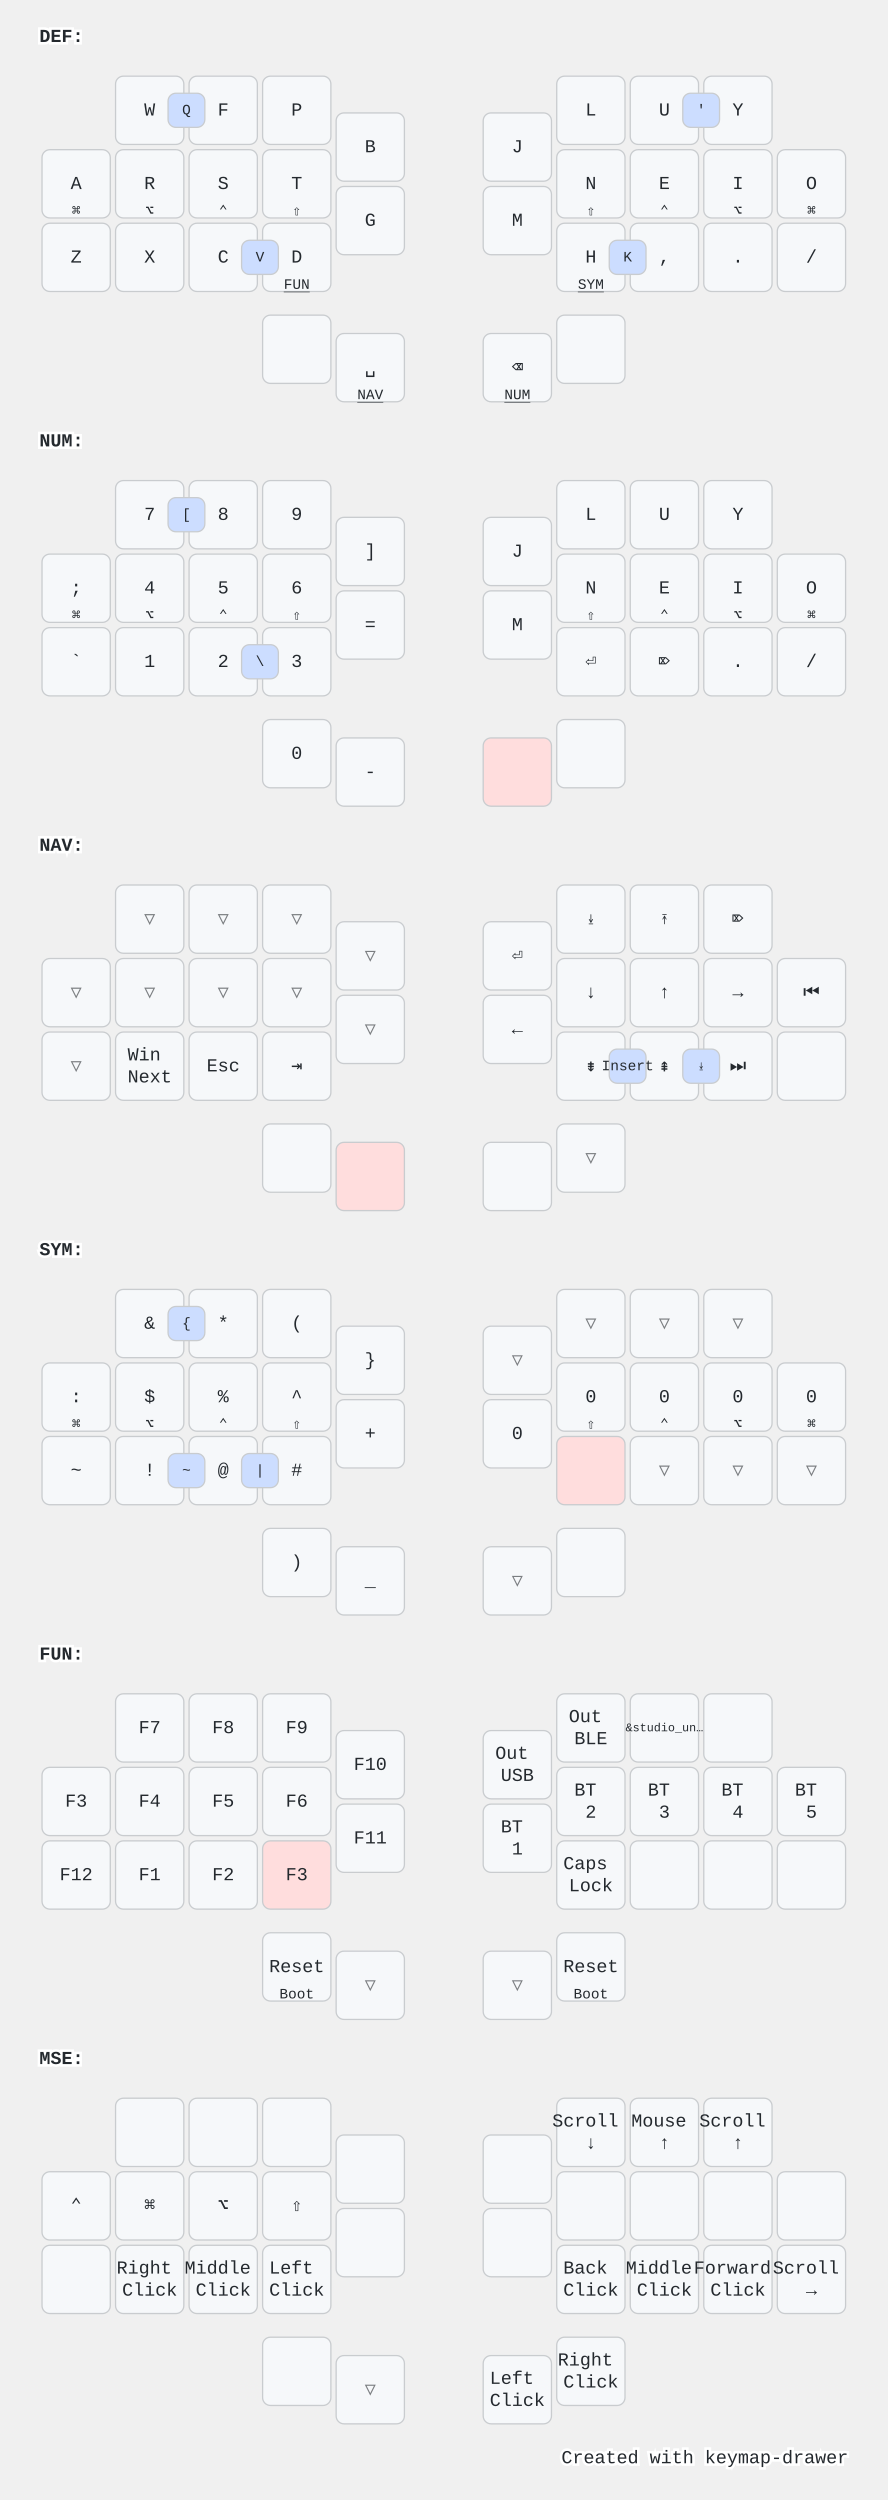
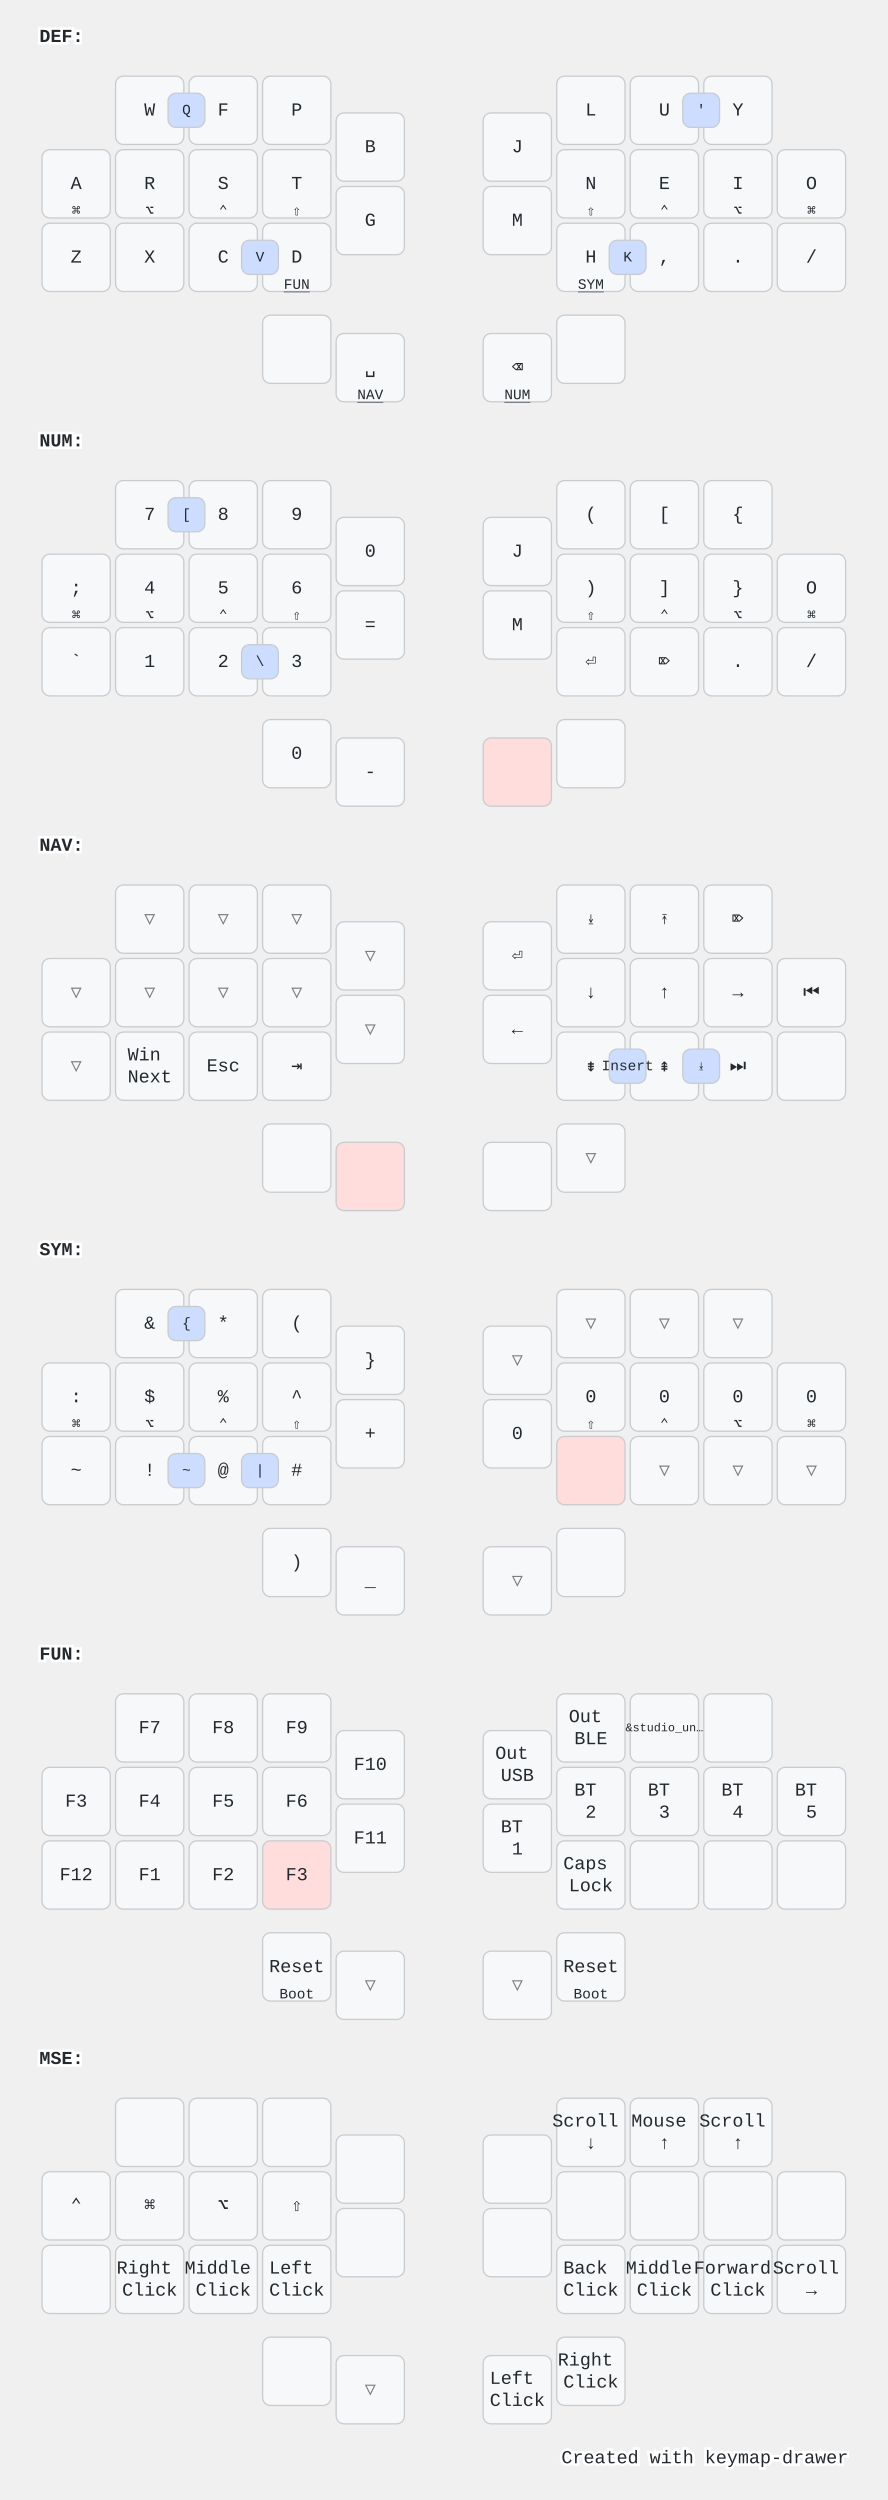
<svg xmlns="http://www.w3.org/2000/svg" width="676" height="1904" viewBox="0 0 676 1904" class="keymap">
  <style>/* inherit to force styles through use tags */
svg path {
    fill: inherit;
}

/* font and background color specifications */
svg.keymap {
    font-family: SFMono-Regular,Consolas,Liberation Mono,Menlo,monospace;
    font-size: 14px;
    font-kerning: normal;
    text-rendering: optimizeLegibility;
    fill: #24292e;
}

/* default key styling */
rect.key {
    fill: #f6f8fa;
}

rect.key, rect.combo {
    stroke: #c9cccf;
    stroke-width: 1;
}

/* default key side styling, only used is draw_key_sides is set */
rect.side {
    filter: brightness(90%);
}

/* color accent for combo boxes */
rect.combo, rect.combo-separate {
    fill: #cdf;
}

/* color accent for held keys */
rect.held, rect.combo.held {
    fill: #fdd;
}

/* color accent for ghost (optional) keys */
rect.ghost, rect.combo.ghost {
    stroke-dasharray: 4, 4;
    stroke-width: 2;
}

text {
    text-anchor: middle;
    dominant-baseline: middle;
}

/* styling for layer labels */
text.label {
    font-weight: bold;
    text-anchor: start;
    stroke: white;
    stroke-width: 4;
    paint-order: stroke;
}

/* styling for optional footer */
text.footer {
    text-anchor: end;
    dominant-baseline: auto;
    stroke: white;
    stroke-width: 4;
    paint-order: stroke;
}

/* styling for combo tap, and key hold/shifted label text */
text.combo, text.hold, text.shifted {
    font-size: 11px;
}

text.hold {
    text-anchor: middle;
    dominant-baseline: auto;
}

text.shifted {
    text-anchor: middle;
    dominant-baseline: hanging;
}

text.layer-activator {
    text-decoration: underline;
}

/* styling for hold/shifted label text in combo box */
text.combo.hold, text.combo.shifted {
    font-size: 8px;
}

/* lighter symbol for transparent keys */
text.trans {
    fill: #7b7e81;
}

/* styling for combo dendrons */
path.combo {
    stroke-width: 1;
    stroke: gray;
    fill: none;
}

/* Start Tabler Icons Cleanup */
/* cannot use height/width with glyphs */
.icon-tabler &gt; path {
    fill: inherit;
    stroke: inherit;
    stroke-width: 2;
}
/* hide tabler's default box */
.icon-tabler &gt; path[stroke="none"][fill="none"] {
    visibility: hidden;
}
/* End Tabler Icons Cleanup */

@media (prefers-color-scheme: dark) {
svg.keymap { fill: #d1d6db; }
rect.key { fill: #3f4750; }
rect.key, rect.combo { stroke: #60666c; }
rect.combo, rect.combo-separate { fill: #1f3d7a; }
rect.held, rect.combo.held { fill: #854747; }
text.label, text.footer { stroke: black; }
text.trans { fill: #7e8184; }
path.combo { stroke: #7f7f7f; }

}</style>
  <g transform="translate(30, 0)" class="layer-DEF">
    <text x="0" y="28" class="label" id="DEF">DEF:</text>
    <g transform="translate(0, 56)">
      <g transform="translate(84, 28)" class="key keypos-0">
        <rect rx="6" ry="6" x="-26" y="-26" width="52" height="52" class="key" />
        <text x="0" y="0" class="key tap">W</text>
      </g>
      <g transform="translate(140, 28)" class="key keypos-1">
        <rect rx="6" ry="6" x="-26" y="-26" width="52" height="52" class="key" />
        <text x="0" y="0" class="key tap">F</text>
      </g>
      <g transform="translate(196, 28)" class="key keypos-2">
        <rect rx="6" ry="6" x="-26" y="-26" width="52" height="52" class="key" />
        <text x="0" y="0" class="key tap">P</text>
      </g>
      <g transform="translate(252, 56)" class="key keypos-3">
        <rect rx="6" ry="6" x="-26" y="-26" width="52" height="52" class="key" />
        <text x="0" y="0" class="key tap">B</text>
      </g>
      <g transform="translate(364, 56)" class="key keypos-4">
        <rect rx="6" ry="6" x="-26" y="-26" width="52" height="52" class="key" />
        <text x="0" y="0" class="key tap">J</text>
      </g>
      <g transform="translate(420, 28)" class="key keypos-5">
        <rect rx="6" ry="6" x="-26" y="-26" width="52" height="52" class="key" />
        <text x="0" y="0" class="key tap">L</text>
      </g>
      <g transform="translate(476, 28)" class="key keypos-6">
        <rect rx="6" ry="6" x="-26" y="-26" width="52" height="52" class="key" />
        <text x="0" y="0" class="key tap">U</text>
      </g>
      <g transform="translate(532, 28)" class="key keypos-7">
        <rect rx="6" ry="6" x="-26" y="-26" width="52" height="52" class="key" />
        <text x="0" y="0" class="key tap">Y</text>
      </g>
      <g transform="translate(28, 84)" class="key keypos-8">
        <rect rx="6" ry="6" x="-26" y="-26" width="52" height="52" class="key" />
        <text x="0" y="0" class="key tap">A</text>
        <text x="0" y="24" class="key hold">⌘</text>
      </g>
      <g transform="translate(84, 84)" class="key keypos-9">
        <rect rx="6" ry="6" x="-26" y="-26" width="52" height="52" class="key" />
        <text x="0" y="0" class="key tap">R</text>
        <text x="0" y="24" class="key hold">⌥</text>
      </g>
      <g transform="translate(140, 84)" class="key keypos-10">
        <rect rx="6" ry="6" x="-26" y="-26" width="52" height="52" class="key" />
        <text x="0" y="0" class="key tap">S</text>
        <text x="0" y="24" class="key hold">⌃</text>
      </g>
      <g transform="translate(196, 84)" class="key keypos-11">
        <rect rx="6" ry="6" x="-26" y="-26" width="52" height="52" class="key" />
        <text x="0" y="0" class="key tap">T</text>
        <text x="0" y="24" class="key hold">⇧</text>
      </g>
      <g transform="translate(252, 112)" class="key keypos-12">
        <rect rx="6" ry="6" x="-26" y="-26" width="52" height="52" class="key" />
        <text x="0" y="0" class="key tap">G</text>
      </g>
      <g transform="translate(364, 112)" class="key keypos-13">
        <rect rx="6" ry="6" x="-26" y="-26" width="52" height="52" class="key" />
        <text x="0" y="0" class="key tap">M</text>
      </g>
      <g transform="translate(420, 84)" class="key keypos-14">
        <rect rx="6" ry="6" x="-26" y="-26" width="52" height="52" class="key" />
        <text x="0" y="0" class="key tap">N</text>
        <text x="0" y="24" class="key hold">⇧</text>
      </g>
      <g transform="translate(476, 84)" class="key keypos-15">
        <rect rx="6" ry="6" x="-26" y="-26" width="52" height="52" class="key" />
        <text x="0" y="0" class="key tap">E</text>
        <text x="0" y="24" class="key hold">⌃</text>
      </g>
      <g transform="translate(532, 84)" class="key keypos-16">
        <rect rx="6" ry="6" x="-26" y="-26" width="52" height="52" class="key" />
        <text x="0" y="0" class="key tap">I</text>
        <text x="0" y="24" class="key hold">⌥</text>
      </g>
      <g transform="translate(588, 84)" class="key keypos-17">
        <rect rx="6" ry="6" x="-26" y="-26" width="52" height="52" class="key" />
        <text x="0" y="0" class="key tap">O</text>
        <text x="0" y="24" class="key hold">⌘</text>
      </g>
      <g transform="translate(28, 140)" class="key keypos-18">
        <rect rx="6" ry="6" x="-26" y="-26" width="52" height="52" class="key" />
        <text x="0" y="0" class="key tap">Z</text>
      </g>
      <g transform="translate(84, 140)" class="key keypos-19">
        <rect rx="6" ry="6" x="-26" y="-26" width="52" height="52" class="key" />
        <text x="0" y="0" class="key tap">X</text>
      </g>
      <g transform="translate(140, 140)" class="key keypos-20">
        <rect rx="6" ry="6" x="-26" y="-26" width="52" height="52" class="key" />
        <text x="0" y="0" class="key tap">C</text>
      </g>
      <g transform="translate(196, 140)" class="key keypos-21">
        <rect rx="6" ry="6" x="-26" y="-26" width="52" height="52" class="key" />
        <text x="0" y="0" class="key tap">D</text>
        <a href="#FUN">
          <text x="0" y="24" class="key hold layer-activator">FUN</text>
        </a>
      </g>
      <g transform="translate(420, 140)" class="key keypos-22">
        <rect rx="6" ry="6" x="-26" y="-26" width="52" height="52" class="key" />
        <text x="0" y="0" class="key tap">H</text>
        <a href="#SYM">
          <text x="0" y="24" class="key hold layer-activator">SYM</text>
        </a>
      </g>
      <g transform="translate(476, 140)" class="key keypos-23">
        <rect rx="6" ry="6" x="-26" y="-26" width="52" height="52" class="key" />
        <text x="0" y="0" class="key tap">,</text>
      </g>
      <g transform="translate(532, 140)" class="key keypos-24">
        <rect rx="6" ry="6" x="-26" y="-26" width="52" height="52" class="key" />
        <text x="0" y="0" class="key tap">.</text>
      </g>
      <g transform="translate(588, 140)" class="key keypos-25">
        <rect rx="6" ry="6" x="-26" y="-26" width="52" height="52" class="key" />
        <text x="0" y="0" class="key tap">/</text>
      </g>
      <g transform="translate(196, 210)" class="key keypos-26">
        <rect rx="6" ry="6" x="-26" y="-26" width="52" height="52" class="key" />
      </g>
      <g transform="translate(252, 224)" class="key keypos-27">
        <rect rx="6" ry="6" x="-26" y="-26" width="52" height="52" class="key" />
        <text x="0" y="0" class="key tap">␣</text>
        <a href="#NAV">
          <text x="0" y="24" class="key hold layer-activator">NAV</text>
        </a>
      </g>
      <g transform="translate(364, 224)" class="key keypos-28">
        <rect rx="6" ry="6" x="-26" y="-26" width="52" height="52" class="key" />
        <text x="0" y="0" class="key tap">⌫</text>
        <a href="#NUM">
          <text x="0" y="24" class="key hold layer-activator">NUM</text>
        </a>
      </g>
      <g transform="translate(420, 210)" class="key keypos-29">
        <rect rx="6" ry="6" x="-26" y="-26" width="52" height="52" class="key" />
      </g>
      <g class="combo combopos-0">
        <rect rx="6" ry="6" x="98" y="15" width="28" height="26" class="combo" />
        <text x="112" y="28" class="combo tap">Q</text>
      </g>
      <g class="combo combopos-1">
        <rect rx="6" ry="6" x="490" y="15" width="28" height="26" class="combo" />
        <text x="504" y="28" class="combo tap">'</text>
      </g>
      <g class="combo combopos-2">
        <rect rx="6" ry="6" x="154" y="127" width="28" height="26" class="combo" />
        <text x="168" y="140" class="combo tap">V</text>
      </g>
      <g class="combo combopos-3">
        <rect rx="6" ry="6" x="434" y="127" width="28" height="26" class="combo" />
        <text x="448" y="140" class="combo tap">K</text>
      </g>
    </g>
  </g>
  <g transform="translate(30, 308)" class="layer-NUM">
    <text x="0" y="28" class="label" id="NUM">NUM:</text>
    <g transform="translate(0, 56)">
      <g transform="translate(84, 28)" class="key keypos-0">
        <rect rx="6" ry="6" x="-26" y="-26" width="52" height="52" class="key" />
        <text x="0" y="0" class="key tap">7</text>
      </g>
      <g transform="translate(140, 28)" class="key keypos-1">
        <rect rx="6" ry="6" x="-26" y="-26" width="52" height="52" class="key" />
        <text x="0" y="0" class="key tap">8</text>
      </g>
      <g transform="translate(196, 28)" class="key keypos-2">
        <rect rx="6" ry="6" x="-26" y="-26" width="52" height="52" class="key" />
        <text x="0" y="0" class="key tap">9</text>
      </g>
      <g transform="translate(252, 56)" class="key keypos-3">
        <rect rx="6" ry="6" x="-26" y="-26" width="52" height="52" class="key" />
-         <text x="0" y="0" class="key tap">]</text>
+         <text x="0" y="0" class="key tap">0</text>
      </g>
      <g transform="translate(364, 56)" class="key keypos-4">
        <rect rx="6" ry="6" x="-26" y="-26" width="52" height="52" class="key" />
        <text x="0" y="0" class="key tap">J</text>
      </g>
      <g transform="translate(420, 28)" class="key keypos-5">
        <rect rx="6" ry="6" x="-26" y="-26" width="52" height="52" class="key" />
-         <text x="0" y="0" class="key tap">L</text>
+         <text x="0" y="0" class="key tap">(</text>
      </g>
      <g transform="translate(476, 28)" class="key keypos-6">
        <rect rx="6" ry="6" x="-26" y="-26" width="52" height="52" class="key" />
-         <text x="0" y="0" class="key tap">U</text>
+         <text x="0" y="0" class="key tap">[</text>
      </g>
      <g transform="translate(532, 28)" class="key keypos-7">
        <rect rx="6" ry="6" x="-26" y="-26" width="52" height="52" class="key" />
-         <text x="0" y="0" class="key tap">Y</text>
+         <text x="0" y="0" class="key tap">{</text>
      </g>
      <g transform="translate(28, 84)" class="key keypos-8">
        <rect rx="6" ry="6" x="-26" y="-26" width="52" height="52" class="key" />
        <text x="0" y="0" class="key tap">;</text>
        <text x="0" y="24" class="key hold">⌘</text>
      </g>
      <g transform="translate(84, 84)" class="key keypos-9">
        <rect rx="6" ry="6" x="-26" y="-26" width="52" height="52" class="key" />
        <text x="0" y="0" class="key tap">4</text>
        <text x="0" y="24" class="key hold">⌥</text>
      </g>
      <g transform="translate(140, 84)" class="key keypos-10">
        <rect rx="6" ry="6" x="-26" y="-26" width="52" height="52" class="key" />
        <text x="0" y="0" class="key tap">5</text>
        <text x="0" y="24" class="key hold">⌃</text>
      </g>
      <g transform="translate(196, 84)" class="key keypos-11">
        <rect rx="6" ry="6" x="-26" y="-26" width="52" height="52" class="key" />
        <text x="0" y="0" class="key tap">6</text>
        <text x="0" y="24" class="key hold">⇧</text>
      </g>
      <g transform="translate(252, 112)" class="key keypos-12">
        <rect rx="6" ry="6" x="-26" y="-26" width="52" height="52" class="key" />
        <text x="0" y="0" class="key tap">=</text>
      </g>
      <g transform="translate(364, 112)" class="key keypos-13">
        <rect rx="6" ry="6" x="-26" y="-26" width="52" height="52" class="key" />
        <text x="0" y="0" class="key tap">M</text>
      </g>
      <g transform="translate(420, 84)" class="key keypos-14">
        <rect rx="6" ry="6" x="-26" y="-26" width="52" height="52" class="key" />
-         <text x="0" y="0" class="key tap">N</text>
+         <text x="0" y="0" class="key tap">)</text>
        <text x="0" y="24" class="key hold">⇧</text>
      </g>
      <g transform="translate(476, 84)" class="key keypos-15">
        <rect rx="6" ry="6" x="-26" y="-26" width="52" height="52" class="key" />
-         <text x="0" y="0" class="key tap">E</text>
+         <text x="0" y="0" class="key tap">]</text>
        <text x="0" y="24" class="key hold">⌃</text>
      </g>
      <g transform="translate(532, 84)" class="key keypos-16">
        <rect rx="6" ry="6" x="-26" y="-26" width="52" height="52" class="key" />
-         <text x="0" y="0" class="key tap">I</text>
+         <text x="0" y="0" class="key tap">}</text>
        <text x="0" y="24" class="key hold">⌥</text>
      </g>
      <g transform="translate(588, 84)" class="key keypos-17">
        <rect rx="6" ry="6" x="-26" y="-26" width="52" height="52" class="key" />
        <text x="0" y="0" class="key tap">O</text>
        <text x="0" y="24" class="key hold">⌘</text>
      </g>
      <g transform="translate(28, 140)" class="key keypos-18">
        <rect rx="6" ry="6" x="-26" y="-26" width="52" height="52" class="key" />
        <text x="0" y="0" class="key tap">`</text>
      </g>
      <g transform="translate(84, 140)" class="key keypos-19">
        <rect rx="6" ry="6" x="-26" y="-26" width="52" height="52" class="key" />
        <text x="0" y="0" class="key tap">1</text>
      </g>
      <g transform="translate(140, 140)" class="key keypos-20">
        <rect rx="6" ry="6" x="-26" y="-26" width="52" height="52" class="key" />
        <text x="0" y="0" class="key tap">2</text>
      </g>
      <g transform="translate(196, 140)" class="key keypos-21">
        <rect rx="6" ry="6" x="-26" y="-26" width="52" height="52" class="key" />
        <text x="0" y="0" class="key tap">3</text>
      </g>
      <g transform="translate(420, 140)" class="key keypos-22">
        <rect rx="6" ry="6" x="-26" y="-26" width="52" height="52" class="key" />
        <text x="0" y="0" class="key tap">⏎</text>
      </g>
      <g transform="translate(476, 140)" class="key keypos-23">
        <rect rx="6" ry="6" x="-26" y="-26" width="52" height="52" class="key" />
        <text x="0" y="0" class="key tap">⌦</text>
      </g>
      <g transform="translate(532, 140)" class="key keypos-24">
        <rect rx="6" ry="6" x="-26" y="-26" width="52" height="52" class="key" />
        <text x="0" y="0" class="key tap">.</text>
      </g>
      <g transform="translate(588, 140)" class="key keypos-25">
        <rect rx="6" ry="6" x="-26" y="-26" width="52" height="52" class="key" />
        <text x="0" y="0" class="key tap">/</text>
      </g>
      <g transform="translate(196, 210)" class="key keypos-26">
        <rect rx="6" ry="6" x="-26" y="-26" width="52" height="52" class="key" />
        <text x="0" y="0" class="key tap">0</text>
      </g>
      <g transform="translate(252, 224)" class="key keypos-27">
        <rect rx="6" ry="6" x="-26" y="-26" width="52" height="52" class="key" />
        <text x="0" y="0" class="key tap">-</text>
      </g>
      <g transform="translate(364, 224)" class="key held keypos-28">
        <rect rx="6" ry="6" x="-26" y="-26" width="52" height="52" class="key held" />
      </g>
      <g transform="translate(420, 210)" class="key keypos-29">
        <rect rx="6" ry="6" x="-26" y="-26" width="52" height="52" class="key" />
      </g>
      <g class="combo combopos-0">
        <rect rx="6" ry="6" x="98" y="15" width="28" height="26" class="combo" />
        <text x="112" y="28" class="combo tap">[</text>
      </g>
      <g class="combo combopos-1">
        <rect rx="6" ry="6" x="154" y="127" width="28" height="26" class="combo" />
        <text x="168" y="140" class="combo tap">\</text>
      </g>
    </g>
  </g>
  <g transform="translate(30, 616)" class="layer-NAV">
    <text x="0" y="28" class="label" id="NAV">NAV:</text>
    <g transform="translate(0, 56)">
      <g transform="translate(84, 28)" class="key trans keypos-0">
        <rect rx="6" ry="6" x="-26" y="-26" width="52" height="52" class="key trans" />
        <text x="0" y="0" class="key trans tap">▽</text>
      </g>
      <g transform="translate(140, 28)" class="key trans keypos-1">
        <rect rx="6" ry="6" x="-26" y="-26" width="52" height="52" class="key trans" />
        <text x="0" y="0" class="key trans tap">▽</text>
      </g>
      <g transform="translate(196, 28)" class="key trans keypos-2">
        <rect rx="6" ry="6" x="-26" y="-26" width="52" height="52" class="key trans" />
        <text x="0" y="0" class="key trans tap">▽</text>
      </g>
      <g transform="translate(252, 56)" class="key trans keypos-3">
        <rect rx="6" ry="6" x="-26" y="-26" width="52" height="52" class="key trans" />
        <text x="0" y="0" class="key trans tap">▽</text>
      </g>
      <g transform="translate(364, 56)" class="key keypos-4">
        <rect rx="6" ry="6" x="-26" y="-26" width="52" height="52" class="key" />
        <text x="0" y="0" class="key tap">⏎</text>
      </g>
      <g transform="translate(420, 28)" class="key keypos-5">
        <rect rx="6" ry="6" x="-26" y="-26" width="52" height="52" class="key" />
        <text x="0" y="0" class="key tap">⤓</text>
      </g>
      <g transform="translate(476, 28)" class="key keypos-6">
        <rect rx="6" ry="6" x="-26" y="-26" width="52" height="52" class="key" />
        <text x="0" y="0" class="key tap">⤒</text>
      </g>
      <g transform="translate(532, 28)" class="key keypos-7">
        <rect rx="6" ry="6" x="-26" y="-26" width="52" height="52" class="key" />
        <text x="0" y="0" class="key tap">⌦</text>
      </g>
      <g transform="translate(28, 84)" class="key trans keypos-8">
        <rect rx="6" ry="6" x="-26" y="-26" width="52" height="52" class="key trans" />
        <text x="0" y="0" class="key trans tap">▽</text>
      </g>
      <g transform="translate(84, 84)" class="key trans keypos-9">
        <rect rx="6" ry="6" x="-26" y="-26" width="52" height="52" class="key trans" />
        <text x="0" y="0" class="key trans tap">▽</text>
      </g>
      <g transform="translate(140, 84)" class="key trans keypos-10">
        <rect rx="6" ry="6" x="-26" y="-26" width="52" height="52" class="key trans" />
        <text x="0" y="0" class="key trans tap">▽</text>
      </g>
      <g transform="translate(196, 84)" class="key trans keypos-11">
        <rect rx="6" ry="6" x="-26" y="-26" width="52" height="52" class="key trans" />
        <text x="0" y="0" class="key trans tap">▽</text>
      </g>
      <g transform="translate(252, 112)" class="key trans keypos-12">
        <rect rx="6" ry="6" x="-26" y="-26" width="52" height="52" class="key trans" />
        <text x="0" y="0" class="key trans tap">▽</text>
      </g>
      <g transform="translate(364, 112)" class="key keypos-13">
        <rect rx="6" ry="6" x="-26" y="-26" width="52" height="52" class="key" />
        <text x="0" y="0" class="key tap">←</text>
      </g>
      <g transform="translate(420, 84)" class="key keypos-14">
        <rect rx="6" ry="6" x="-26" y="-26" width="52" height="52" class="key" />
        <text x="0" y="0" class="key tap">↓</text>
      </g>
      <g transform="translate(476, 84)" class="key keypos-15">
        <rect rx="6" ry="6" x="-26" y="-26" width="52" height="52" class="key" />
        <text x="0" y="0" class="key tap">↑</text>
      </g>
      <g transform="translate(532, 84)" class="key keypos-16">
        <rect rx="6" ry="6" x="-26" y="-26" width="52" height="52" class="key" />
        <text x="0" y="0" class="key tap">→</text>
      </g>
      <g transform="translate(588, 84)" class="key keypos-17">
        <rect rx="6" ry="6" x="-26" y="-26" width="52" height="52" class="key" />
        <text x="0" y="0" class="key tap">⏮️</text>
      </g>
      <g transform="translate(28, 140)" class="key trans keypos-18">
        <rect rx="6" ry="6" x="-26" y="-26" width="52" height="52" class="key trans" />
        <text x="0" y="0" class="key trans tap">▽</text>
      </g>
      <g transform="translate(84, 140)" class="key keypos-19">
        <rect rx="6" ry="6" x="-26" y="-26" width="52" height="52" class="key" />
        <text x="0" y="0" class="key tap">
          <tspan x="0" dy="-0.6em">Win</tspan>
          <tspan x="0" dy="1.2em">Next</tspan>
        </text>
      </g>
      <g transform="translate(140, 140)" class="key keypos-20">
        <rect rx="6" ry="6" x="-26" y="-26" width="52" height="52" class="key" />
        <text x="0" y="0" class="key tap">Esc</text>
      </g>
      <g transform="translate(196, 140)" class="key keypos-21">
        <rect rx="6" ry="6" x="-26" y="-26" width="52" height="52" class="key" />
        <text x="0" y="0" class="key tap">⇥</text>
      </g>
      <g transform="translate(420, 140)" class="key keypos-22">
        <rect rx="6" ry="6" x="-26" y="-26" width="52" height="52" class="key" />
        <text x="0" y="0" class="key tap">⇟</text>
      </g>
      <g transform="translate(476, 140)" class="key keypos-23">
        <rect rx="6" ry="6" x="-26" y="-26" width="52" height="52" class="key" />
        <text x="0" y="0" class="key tap">⇞</text>
      </g>
      <g transform="translate(532, 140)" class="key keypos-24">
        <rect rx="6" ry="6" x="-26" y="-26" width="52" height="52" class="key" />
        <text x="0" y="0" class="key tap">⏭️</text>
      </g>
      <g transform="translate(588, 140)" class="key keypos-25">
        <rect rx="6" ry="6" x="-26" y="-26" width="52" height="52" class="key" />
      </g>
      <g transform="translate(196, 210)" class="key keypos-26">
        <rect rx="6" ry="6" x="-26" y="-26" width="52" height="52" class="key" />
      </g>
      <g transform="translate(252, 224)" class="key held keypos-27">
        <rect rx="6" ry="6" x="-26" y="-26" width="52" height="52" class="key held" />
      </g>
      <g transform="translate(364, 224)" class="key keypos-28">
        <rect rx="6" ry="6" x="-26" y="-26" width="52" height="52" class="key" />
      </g>
      <g transform="translate(420, 210)" class="key trans keypos-29">
        <rect rx="6" ry="6" x="-26" y="-26" width="52" height="52" class="key trans" />
        <text x="0" y="0" class="key trans tap">▽</text>
      </g>
      <g class="combo combopos-0">
        <rect rx="6" ry="6" x="434" y="127" width="28" height="26" class="combo" />
        <text x="448" y="140" class="combo tap">Insert</text>
      </g>
      <g class="combo combopos-1">
        <rect rx="6" ry="6" x="490" y="127" width="28" height="26" class="combo" />
        <text x="504" y="140" class="combo tap">⤓</text>
      </g>
    </g>
  </g>
  <g transform="translate(30, 924)" class="layer-SYM">
    <text x="0" y="28" class="label" id="SYM">SYM:</text>
    <g transform="translate(0, 56)">
      <g transform="translate(84, 28)" class="key keypos-0">
        <rect rx="6" ry="6" x="-26" y="-26" width="52" height="52" class="key" />
        <text x="0" y="0" class="key tap">&amp;</text>
      </g>
      <g transform="translate(140, 28)" class="key keypos-1">
        <rect rx="6" ry="6" x="-26" y="-26" width="52" height="52" class="key" />
        <text x="0" y="0" class="key tap">*</text>
      </g>
      <g transform="translate(196, 28)" class="key keypos-2">
        <rect rx="6" ry="6" x="-26" y="-26" width="52" height="52" class="key" />
        <text x="0" y="0" class="key tap">(</text>
      </g>
      <g transform="translate(252, 56)" class="key keypos-3">
        <rect rx="6" ry="6" x="-26" y="-26" width="52" height="52" class="key" />
        <text x="0" y="0" class="key tap">}</text>
      </g>
      <g transform="translate(364, 56)" class="key trans keypos-4">
        <rect rx="6" ry="6" x="-26" y="-26" width="52" height="52" class="key trans" />
        <text x="0" y="0" class="key trans tap">▽</text>
      </g>
      <g transform="translate(420, 28)" class="key trans keypos-5">
        <rect rx="6" ry="6" x="-26" y="-26" width="52" height="52" class="key trans" />
        <text x="0" y="0" class="key trans tap">▽</text>
      </g>
      <g transform="translate(476, 28)" class="key trans keypos-6">
        <rect rx="6" ry="6" x="-26" y="-26" width="52" height="52" class="key trans" />
        <text x="0" y="0" class="key trans tap">▽</text>
      </g>
      <g transform="translate(532, 28)" class="key trans keypos-7">
        <rect rx="6" ry="6" x="-26" y="-26" width="52" height="52" class="key trans" />
        <text x="0" y="0" class="key trans tap">▽</text>
      </g>
      <g transform="translate(28, 84)" class="key keypos-8">
        <rect rx="6" ry="6" x="-26" y="-26" width="52" height="52" class="key" />
        <text x="0" y="0" class="key tap">:</text>
        <text x="0" y="24" class="key hold">⌘</text>
      </g>
      <g transform="translate(84, 84)" class="key keypos-9">
        <rect rx="6" ry="6" x="-26" y="-26" width="52" height="52" class="key" />
        <text x="0" y="0" class="key tap">$</text>
        <text x="0" y="24" class="key hold">⌥</text>
      </g>
      <g transform="translate(140, 84)" class="key keypos-10">
        <rect rx="6" ry="6" x="-26" y="-26" width="52" height="52" class="key" />
        <text x="0" y="0" class="key tap">%</text>
        <text x="0" y="24" class="key hold">⌃</text>
      </g>
      <g transform="translate(196, 84)" class="key keypos-11">
        <rect rx="6" ry="6" x="-26" y="-26" width="52" height="52" class="key" />
        <text x="0" y="0" class="key tap">^</text>
        <text x="0" y="24" class="key hold">⇧</text>
      </g>
      <g transform="translate(252, 112)" class="key keypos-12">
        <rect rx="6" ry="6" x="-26" y="-26" width="52" height="52" class="key" />
        <text x="0" y="0" class="key tap">+</text>
      </g>
      <g transform="translate(364, 112)" class="key keypos-13">
        <rect rx="6" ry="6" x="-26" y="-26" width="52" height="52" class="key" />
        <text x="0" y="0" class="key tap">0</text>
      </g>
      <g transform="translate(420, 84)" class="key keypos-14">
        <rect rx="6" ry="6" x="-26" y="-26" width="52" height="52" class="key" />
        <text x="0" y="0" class="key tap">0</text>
        <text x="0" y="24" class="key hold">⇧</text>
      </g>
      <g transform="translate(476, 84)" class="key keypos-15">
        <rect rx="6" ry="6" x="-26" y="-26" width="52" height="52" class="key" />
        <text x="0" y="0" class="key tap">0</text>
        <text x="0" y="24" class="key hold">⌃</text>
      </g>
      <g transform="translate(532, 84)" class="key keypos-16">
        <rect rx="6" ry="6" x="-26" y="-26" width="52" height="52" class="key" />
        <text x="0" y="0" class="key tap">0</text>
        <text x="0" y="24" class="key hold">⌥</text>
      </g>
      <g transform="translate(588, 84)" class="key keypos-17">
        <rect rx="6" ry="6" x="-26" y="-26" width="52" height="52" class="key" />
        <text x="0" y="0" class="key tap">0</text>
        <text x="0" y="24" class="key hold">⌘</text>
      </g>
      <g transform="translate(28, 140)" class="key keypos-18">
        <rect rx="6" ry="6" x="-26" y="-26" width="52" height="52" class="key" />
        <text x="0" y="0" class="key tap">~</text>
      </g>
      <g transform="translate(84, 140)" class="key keypos-19">
        <rect rx="6" ry="6" x="-26" y="-26" width="52" height="52" class="key" />
        <text x="0" y="0" class="key tap">!</text>
      </g>
      <g transform="translate(140, 140)" class="key keypos-20">
        <rect rx="6" ry="6" x="-26" y="-26" width="52" height="52" class="key" />
        <text x="0" y="0" class="key tap">@</text>
      </g>
      <g transform="translate(196, 140)" class="key keypos-21">
        <rect rx="6" ry="6" x="-26" y="-26" width="52" height="52" class="key" />
        <text x="0" y="0" class="key tap">#</text>
      </g>
      <g transform="translate(420, 140)" class="key held keypos-22">
        <rect rx="6" ry="6" x="-26" y="-26" width="52" height="52" class="key held" />
      </g>
      <g transform="translate(476, 140)" class="key trans keypos-23">
        <rect rx="6" ry="6" x="-26" y="-26" width="52" height="52" class="key trans" />
        <text x="0" y="0" class="key trans tap">▽</text>
      </g>
      <g transform="translate(532, 140)" class="key trans keypos-24">
        <rect rx="6" ry="6" x="-26" y="-26" width="52" height="52" class="key trans" />
        <text x="0" y="0" class="key trans tap">▽</text>
      </g>
      <g transform="translate(588, 140)" class="key trans keypos-25">
        <rect rx="6" ry="6" x="-26" y="-26" width="52" height="52" class="key trans" />
        <text x="0" y="0" class="key trans tap">▽</text>
      </g>
      <g transform="translate(196, 210)" class="key keypos-26">
        <rect rx="6" ry="6" x="-26" y="-26" width="52" height="52" class="key" />
        <text x="0" y="0" class="key tap">)</text>
      </g>
      <g transform="translate(252, 224)" class="key keypos-27">
        <rect rx="6" ry="6" x="-26" y="-26" width="52" height="52" class="key" />
        <text x="0" y="0" class="key tap">_</text>
      </g>
      <g transform="translate(364, 224)" class="key trans keypos-28">
        <rect rx="6" ry="6" x="-26" y="-26" width="52" height="52" class="key trans" />
        <text x="0" y="0" class="key trans tap">▽</text>
      </g>
      <g transform="translate(420, 210)" class="key keypos-29">
        <rect rx="6" ry="6" x="-26" y="-26" width="52" height="52" class="key" />
      </g>
      <g class="combo combopos-0">
        <rect rx="6" ry="6" x="98" y="15" width="28" height="26" class="combo" />
        <text x="112" y="28" class="combo tap">{</text>
      </g>
      <g class="combo combopos-1">
        <rect rx="6" ry="6" x="98" y="127" width="28" height="26" class="combo" />
        <text x="112" y="140" class="combo tap">~</text>
      </g>
      <g class="combo combopos-2">
        <rect rx="6" ry="6" x="154" y="127" width="28" height="26" class="combo" />
        <text x="168" y="140" class="combo tap">|</text>
      </g>
    </g>
  </g>
  <g transform="translate(30, 1232)" class="layer-FUN">
    <text x="0" y="28" class="label" id="FUN">FUN:</text>
    <g transform="translate(0, 56)">
      <g transform="translate(84, 28)" class="key keypos-0">
        <rect rx="6" ry="6" x="-26" y="-26" width="52" height="52" class="key" />
        <text x="0" y="0" class="key tap">F7</text>
      </g>
      <g transform="translate(140, 28)" class="key keypos-1">
        <rect rx="6" ry="6" x="-26" y="-26" width="52" height="52" class="key" />
        <text x="0" y="0" class="key tap">F8</text>
      </g>
      <g transform="translate(196, 28)" class="key keypos-2">
        <rect rx="6" ry="6" x="-26" y="-26" width="52" height="52" class="key" />
        <text x="0" y="0" class="key tap">F9</text>
      </g>
      <g transform="translate(252, 56)" class="key keypos-3">
        <rect rx="6" ry="6" x="-26" y="-26" width="52" height="52" class="key" />
        <text x="0" y="0" class="key tap">F10</text>
      </g>
      <g transform="translate(364, 56)" class="key keypos-4">
        <rect rx="6" ry="6" x="-26" y="-26" width="52" height="52" class="key" />
        <text x="0" y="0" class="key tap">
          <tspan x="0" dy="-0.6em">Out</tspan>
          <tspan x="0" dy="1.2em">USB</tspan>
        </text>
      </g>
      <g transform="translate(420, 28)" class="key keypos-5">
        <rect rx="6" ry="6" x="-26" y="-26" width="52" height="52" class="key" />
        <text x="0" y="0" class="key tap">
          <tspan x="0" dy="-0.6em">Out</tspan>
          <tspan x="0" dy="1.2em">BLE</tspan>
        </text>
      </g>
      <g transform="translate(476, 28)" class="key keypos-6">
        <rect rx="6" ry="6" x="-26" y="-26" width="52" height="52" class="key" />
        <text x="0" y="0" class="key tap">
          <tspan style="font-size: 64%">&amp;studio_un…</tspan>
        </text>
      </g>
      <g transform="translate(532, 28)" class="key keypos-7">
        <rect rx="6" ry="6" x="-26" y="-26" width="52" height="52" class="key" />
      </g>
      <g transform="translate(28, 84)" class="key keypos-8">
        <rect rx="6" ry="6" x="-26" y="-26" width="52" height="52" class="key" />
        <text x="0" y="0" class="key tap">F3</text>
      </g>
      <g transform="translate(84, 84)" class="key keypos-9">
        <rect rx="6" ry="6" x="-26" y="-26" width="52" height="52" class="key" />
        <text x="0" y="0" class="key tap">F4</text>
      </g>
      <g transform="translate(140, 84)" class="key keypos-10">
        <rect rx="6" ry="6" x="-26" y="-26" width="52" height="52" class="key" />
        <text x="0" y="0" class="key tap">F5</text>
      </g>
      <g transform="translate(196, 84)" class="key keypos-11">
        <rect rx="6" ry="6" x="-26" y="-26" width="52" height="52" class="key" />
        <text x="0" y="0" class="key tap">F6</text>
      </g>
      <g transform="translate(252, 112)" class="key keypos-12">
        <rect rx="6" ry="6" x="-26" y="-26" width="52" height="52" class="key" />
        <text x="0" y="0" class="key tap">F11</text>
      </g>
      <g transform="translate(364, 112)" class="key keypos-13">
        <rect rx="6" ry="6" x="-26" y="-26" width="52" height="52" class="key" />
        <text x="0" y="0" class="key tap">
          <tspan x="0" dy="-0.6em">BT</tspan>
          <tspan x="0" dy="1.2em">1</tspan>
        </text>
      </g>
      <g transform="translate(420, 84)" class="key keypos-14">
        <rect rx="6" ry="6" x="-26" y="-26" width="52" height="52" class="key" />
        <text x="0" y="0" class="key tap">
          <tspan x="0" dy="-0.6em">BT</tspan>
          <tspan x="0" dy="1.2em">2</tspan>
        </text>
      </g>
      <g transform="translate(476, 84)" class="key keypos-15">
        <rect rx="6" ry="6" x="-26" y="-26" width="52" height="52" class="key" />
        <text x="0" y="0" class="key tap">
          <tspan x="0" dy="-0.6em">BT</tspan>
          <tspan x="0" dy="1.2em">3</tspan>
        </text>
      </g>
      <g transform="translate(532, 84)" class="key keypos-16">
        <rect rx="6" ry="6" x="-26" y="-26" width="52" height="52" class="key" />
        <text x="0" y="0" class="key tap">
          <tspan x="0" dy="-0.6em">BT</tspan>
          <tspan x="0" dy="1.2em">4</tspan>
        </text>
      </g>
      <g transform="translate(588, 84)" class="key keypos-17">
        <rect rx="6" ry="6" x="-26" y="-26" width="52" height="52" class="key" />
        <text x="0" y="0" class="key tap">
          <tspan x="0" dy="-0.6em">BT</tspan>
          <tspan x="0" dy="1.2em">5</tspan>
        </text>
      </g>
      <g transform="translate(28, 140)" class="key keypos-18">
        <rect rx="6" ry="6" x="-26" y="-26" width="52" height="52" class="key" />
        <text x="0" y="0" class="key tap">F12</text>
      </g>
      <g transform="translate(84, 140)" class="key keypos-19">
        <rect rx="6" ry="6" x="-26" y="-26" width="52" height="52" class="key" />
        <text x="0" y="0" class="key tap">F1</text>
      </g>
      <g transform="translate(140, 140)" class="key keypos-20">
        <rect rx="6" ry="6" x="-26" y="-26" width="52" height="52" class="key" />
        <text x="0" y="0" class="key tap">F2</text>
      </g>
      <g transform="translate(196, 140)" class="key held keypos-21">
        <rect rx="6" ry="6" x="-26" y="-26" width="52" height="52" class="key held" />
        <text x="0" y="0" class="key held tap">F3</text>
      </g>
      <g transform="translate(420, 140)" class="key keypos-22">
        <rect rx="6" ry="6" x="-26" y="-26" width="52" height="52" class="key" />
        <text x="0" y="0" class="key tap">
          <tspan x="0" dy="-0.6em">Caps</tspan>
          <tspan x="0" dy="1.2em">Lock</tspan>
        </text>
      </g>
      <g transform="translate(476, 140)" class="key keypos-23">
        <rect rx="6" ry="6" x="-26" y="-26" width="52" height="52" class="key" />
      </g>
      <g transform="translate(532, 140)" class="key keypos-24">
        <rect rx="6" ry="6" x="-26" y="-26" width="52" height="52" class="key" />
      </g>
      <g transform="translate(588, 140)" class="key keypos-25">
        <rect rx="6" ry="6" x="-26" y="-26" width="52" height="52" class="key" />
      </g>
      <g transform="translate(196, 210)" class="key keypos-26">
        <rect rx="6" ry="6" x="-26" y="-26" width="52" height="52" class="key" />
        <text x="0" y="0" class="key tap">Reset</text>
        <text x="0" y="24" class="key hold">Boot</text>
      </g>
      <g transform="translate(252, 224)" class="key trans keypos-27">
        <rect rx="6" ry="6" x="-26" y="-26" width="52" height="52" class="key trans" />
        <text x="0" y="0" class="key trans tap">▽</text>
      </g>
      <g transform="translate(364, 224)" class="key trans keypos-28">
        <rect rx="6" ry="6" x="-26" y="-26" width="52" height="52" class="key trans" />
        <text x="0" y="0" class="key trans tap">▽</text>
      </g>
      <g transform="translate(420, 210)" class="key keypos-29">
        <rect rx="6" ry="6" x="-26" y="-26" width="52" height="52" class="key" />
        <text x="0" y="0" class="key tap">Reset</text>
        <text x="0" y="24" class="key hold">Boot</text>
      </g>
    </g>
  </g>
  <g transform="translate(30, 1540)" class="layer-MSE">
    <text x="0" y="28" class="label" id="MSE">MSE:</text>
    <g transform="translate(0, 56)">
      <g transform="translate(84, 28)" class="key keypos-0">
        <rect rx="6" ry="6" x="-26" y="-26" width="52" height="52" class="key" />
      </g>
      <g transform="translate(140, 28)" class="key keypos-1">
        <rect rx="6" ry="6" x="-26" y="-26" width="52" height="52" class="key" />
      </g>
      <g transform="translate(196, 28)" class="key keypos-2">
        <rect rx="6" ry="6" x="-26" y="-26" width="52" height="52" class="key" />
      </g>
      <g transform="translate(252, 56)" class="key keypos-3">
        <rect rx="6" ry="6" x="-26" y="-26" width="52" height="52" class="key" />
      </g>
      <g transform="translate(364, 56)" class="key keypos-4">
        <rect rx="6" ry="6" x="-26" y="-26" width="52" height="52" class="key" />
      </g>
      <g transform="translate(420, 28)" class="key keypos-5">
        <rect rx="6" ry="6" x="-26" y="-26" width="52" height="52" class="key" />
        <text x="0" y="0" class="key tap">
          <tspan x="0" dy="-0.6em">Scroll</tspan>
          <tspan x="0" dy="1.2em">↓</tspan>
        </text>
      </g>
      <g transform="translate(476, 28)" class="key keypos-6">
        <rect rx="6" ry="6" x="-26" y="-26" width="52" height="52" class="key" />
        <text x="0" y="0" class="key tap">
          <tspan x="0" dy="-0.6em">Mouse</tspan>
          <tspan x="0" dy="1.2em">↑</tspan>
        </text>
      </g>
      <g transform="translate(532, 28)" class="key keypos-7">
        <rect rx="6" ry="6" x="-26" y="-26" width="52" height="52" class="key" />
        <text x="0" y="0" class="key tap">
          <tspan x="0" dy="-0.6em">Scroll</tspan>
          <tspan x="0" dy="1.2em">↑</tspan>
        </text>
      </g>
      <g transform="translate(28, 84)" class="key keypos-8">
        <rect rx="6" ry="6" x="-26" y="-26" width="52" height="52" class="key" />
        <text x="0" y="0" class="key tap">⌃</text>
      </g>
      <g transform="translate(84, 84)" class="key keypos-9">
        <rect rx="6" ry="6" x="-26" y="-26" width="52" height="52" class="key" />
        <text x="0" y="0" class="key tap">⌘</text>
      </g>
      <g transform="translate(140, 84)" class="key keypos-10">
        <rect rx="6" ry="6" x="-26" y="-26" width="52" height="52" class="key" />
        <text x="0" y="0" class="key tap">⌥</text>
      </g>
      <g transform="translate(196, 84)" class="key keypos-11">
        <rect rx="6" ry="6" x="-26" y="-26" width="52" height="52" class="key" />
        <text x="0" y="0" class="key tap">⇧</text>
      </g>
      <g transform="translate(252, 112)" class="key keypos-12">
        <rect rx="6" ry="6" x="-26" y="-26" width="52" height="52" class="key" />
      </g>
      <g transform="translate(364, 112)" class="key keypos-13">
        <rect rx="6" ry="6" x="-26" y="-26" width="52" height="52" class="key" />
      </g>
      <g transform="translate(420, 84)" class="key keypos-14">
        <rect rx="6" ry="6" x="-26" y="-26" width="52" height="52" class="key" />
      </g>
      <g transform="translate(476, 84)" class="key keypos-15">
        <rect rx="6" ry="6" x="-26" y="-26" width="52" height="52" class="key" />
      </g>
      <g transform="translate(532, 84)" class="key keypos-16">
        <rect rx="6" ry="6" x="-26" y="-26" width="52" height="52" class="key" />
      </g>
      <g transform="translate(588, 84)" class="key keypos-17">
        <rect rx="6" ry="6" x="-26" y="-26" width="52" height="52" class="key" />
      </g>
      <g transform="translate(28, 140)" class="key keypos-18">
        <rect rx="6" ry="6" x="-26" y="-26" width="52" height="52" class="key" />
      </g>
      <g transform="translate(84, 140)" class="key keypos-19">
        <rect rx="6" ry="6" x="-26" y="-26" width="52" height="52" class="key" />
        <text x="0" y="0" class="key tap">
          <tspan x="0" dy="-0.6em">Right</tspan>
          <tspan x="0" dy="1.2em">Click</tspan>
        </text>
      </g>
      <g transform="translate(140, 140)" class="key keypos-20">
        <rect rx="6" ry="6" x="-26" y="-26" width="52" height="52" class="key" />
        <text x="0" y="0" class="key tap">
          <tspan x="0" dy="-0.6em">Middle</tspan>
          <tspan x="0" dy="1.2em">Click</tspan>
        </text>
      </g>
      <g transform="translate(196, 140)" class="key keypos-21">
        <rect rx="6" ry="6" x="-26" y="-26" width="52" height="52" class="key" />
        <text x="0" y="0" class="key tap">
          <tspan x="0" dy="-0.6em">Left</tspan>
          <tspan x="0" dy="1.2em">Click</tspan>
        </text>
      </g>
      <g transform="translate(420, 140)" class="key keypos-22">
        <rect rx="6" ry="6" x="-26" y="-26" width="52" height="52" class="key" />
        <text x="0" y="0" class="key tap">
          <tspan x="0" dy="-0.6em">Back</tspan>
          <tspan x="0" dy="1.2em">Click</tspan>
        </text>
      </g>
      <g transform="translate(476, 140)" class="key keypos-23">
        <rect rx="6" ry="6" x="-26" y="-26" width="52" height="52" class="key" />
        <text x="0" y="0" class="key tap">
          <tspan x="0" dy="-0.6em">Middle</tspan>
          <tspan x="0" dy="1.2em">Click</tspan>
        </text>
      </g>
      <g transform="translate(532, 140)" class="key keypos-24">
        <rect rx="6" ry="6" x="-26" y="-26" width="52" height="52" class="key" />
        <text x="0" y="0" class="key tap">
          <tspan x="0" dy="-0.6em">Forward</tspan>
          <tspan x="0" dy="1.2em">Click</tspan>
        </text>
      </g>
      <g transform="translate(588, 140)" class="key keypos-25">
        <rect rx="6" ry="6" x="-26" y="-26" width="52" height="52" class="key" />
        <text x="0" y="0" class="key tap">
          <tspan x="0" dy="-0.6em">Scroll</tspan>
          <tspan x="0" dy="1.2em">→</tspan>
        </text>
      </g>
      <g transform="translate(196, 210)" class="key keypos-26">
        <rect rx="6" ry="6" x="-26" y="-26" width="52" height="52" class="key" />
      </g>
      <g transform="translate(252, 224)" class="key trans keypos-27">
        <rect rx="6" ry="6" x="-26" y="-26" width="52" height="52" class="key trans" />
        <text x="0" y="0" class="key trans tap">▽</text>
      </g>
      <g transform="translate(364, 224)" class="key keypos-28">
        <rect rx="6" ry="6" x="-26" y="-26" width="52" height="52" class="key" />
        <text x="0" y="0" class="key tap">
          <tspan x="0" dy="-0.6em">Left</tspan>
          <tspan x="0" dy="1.2em">Click</tspan>
        </text>
      </g>
      <g transform="translate(420, 210)" class="key keypos-29">
        <rect rx="6" ry="6" x="-26" y="-26" width="52" height="52" class="key" />
        <text x="0" y="0" class="key tap">
          <tspan x="0" dy="-0.6em">Right</tspan>
          <tspan x="0" dy="1.2em">Click</tspan>
        </text>
      </g>
    </g>
  </g>
  <text x="646.0" y="1876.0" class="footer">Created with <a href="https://github.com/caksoylar/keymap-drawer">keymap-drawer</a>
  </text>
</svg>
